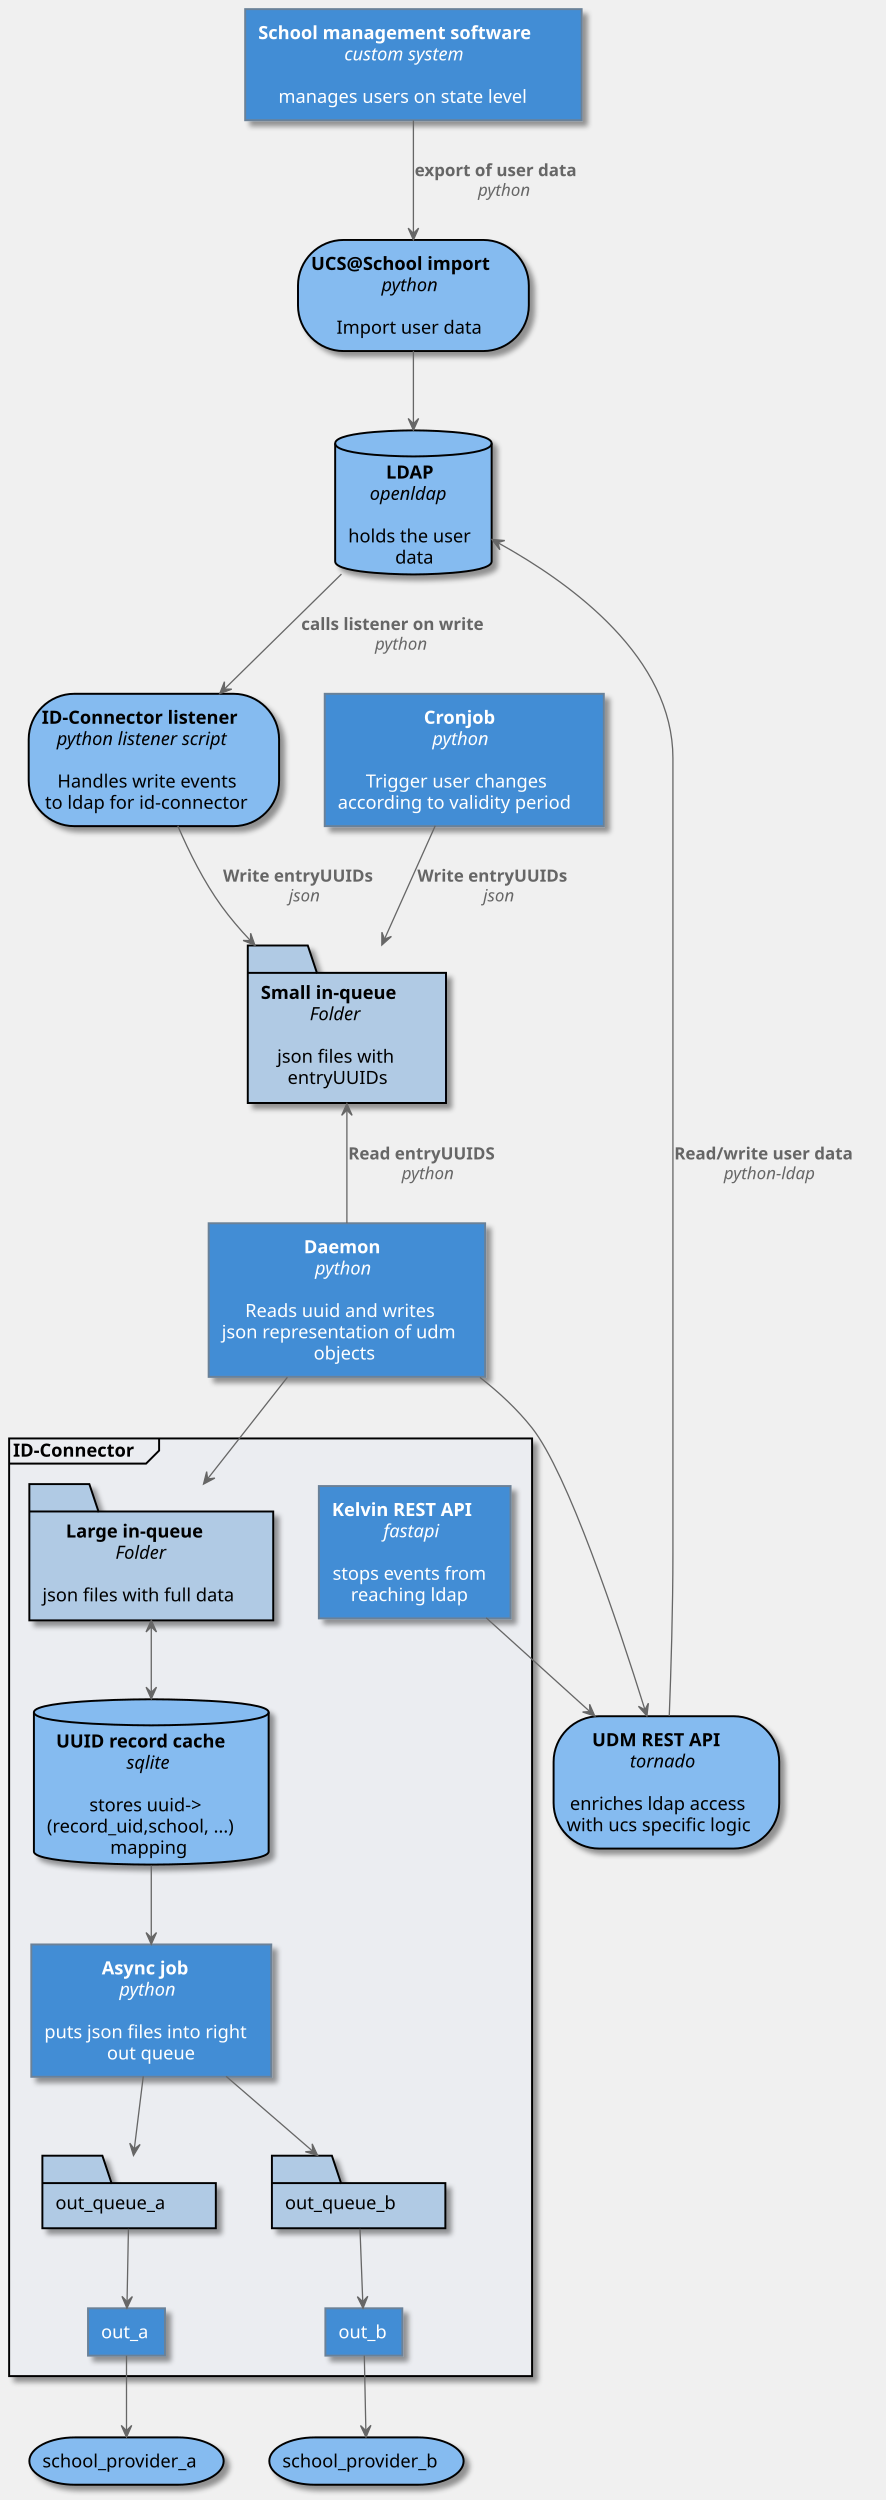
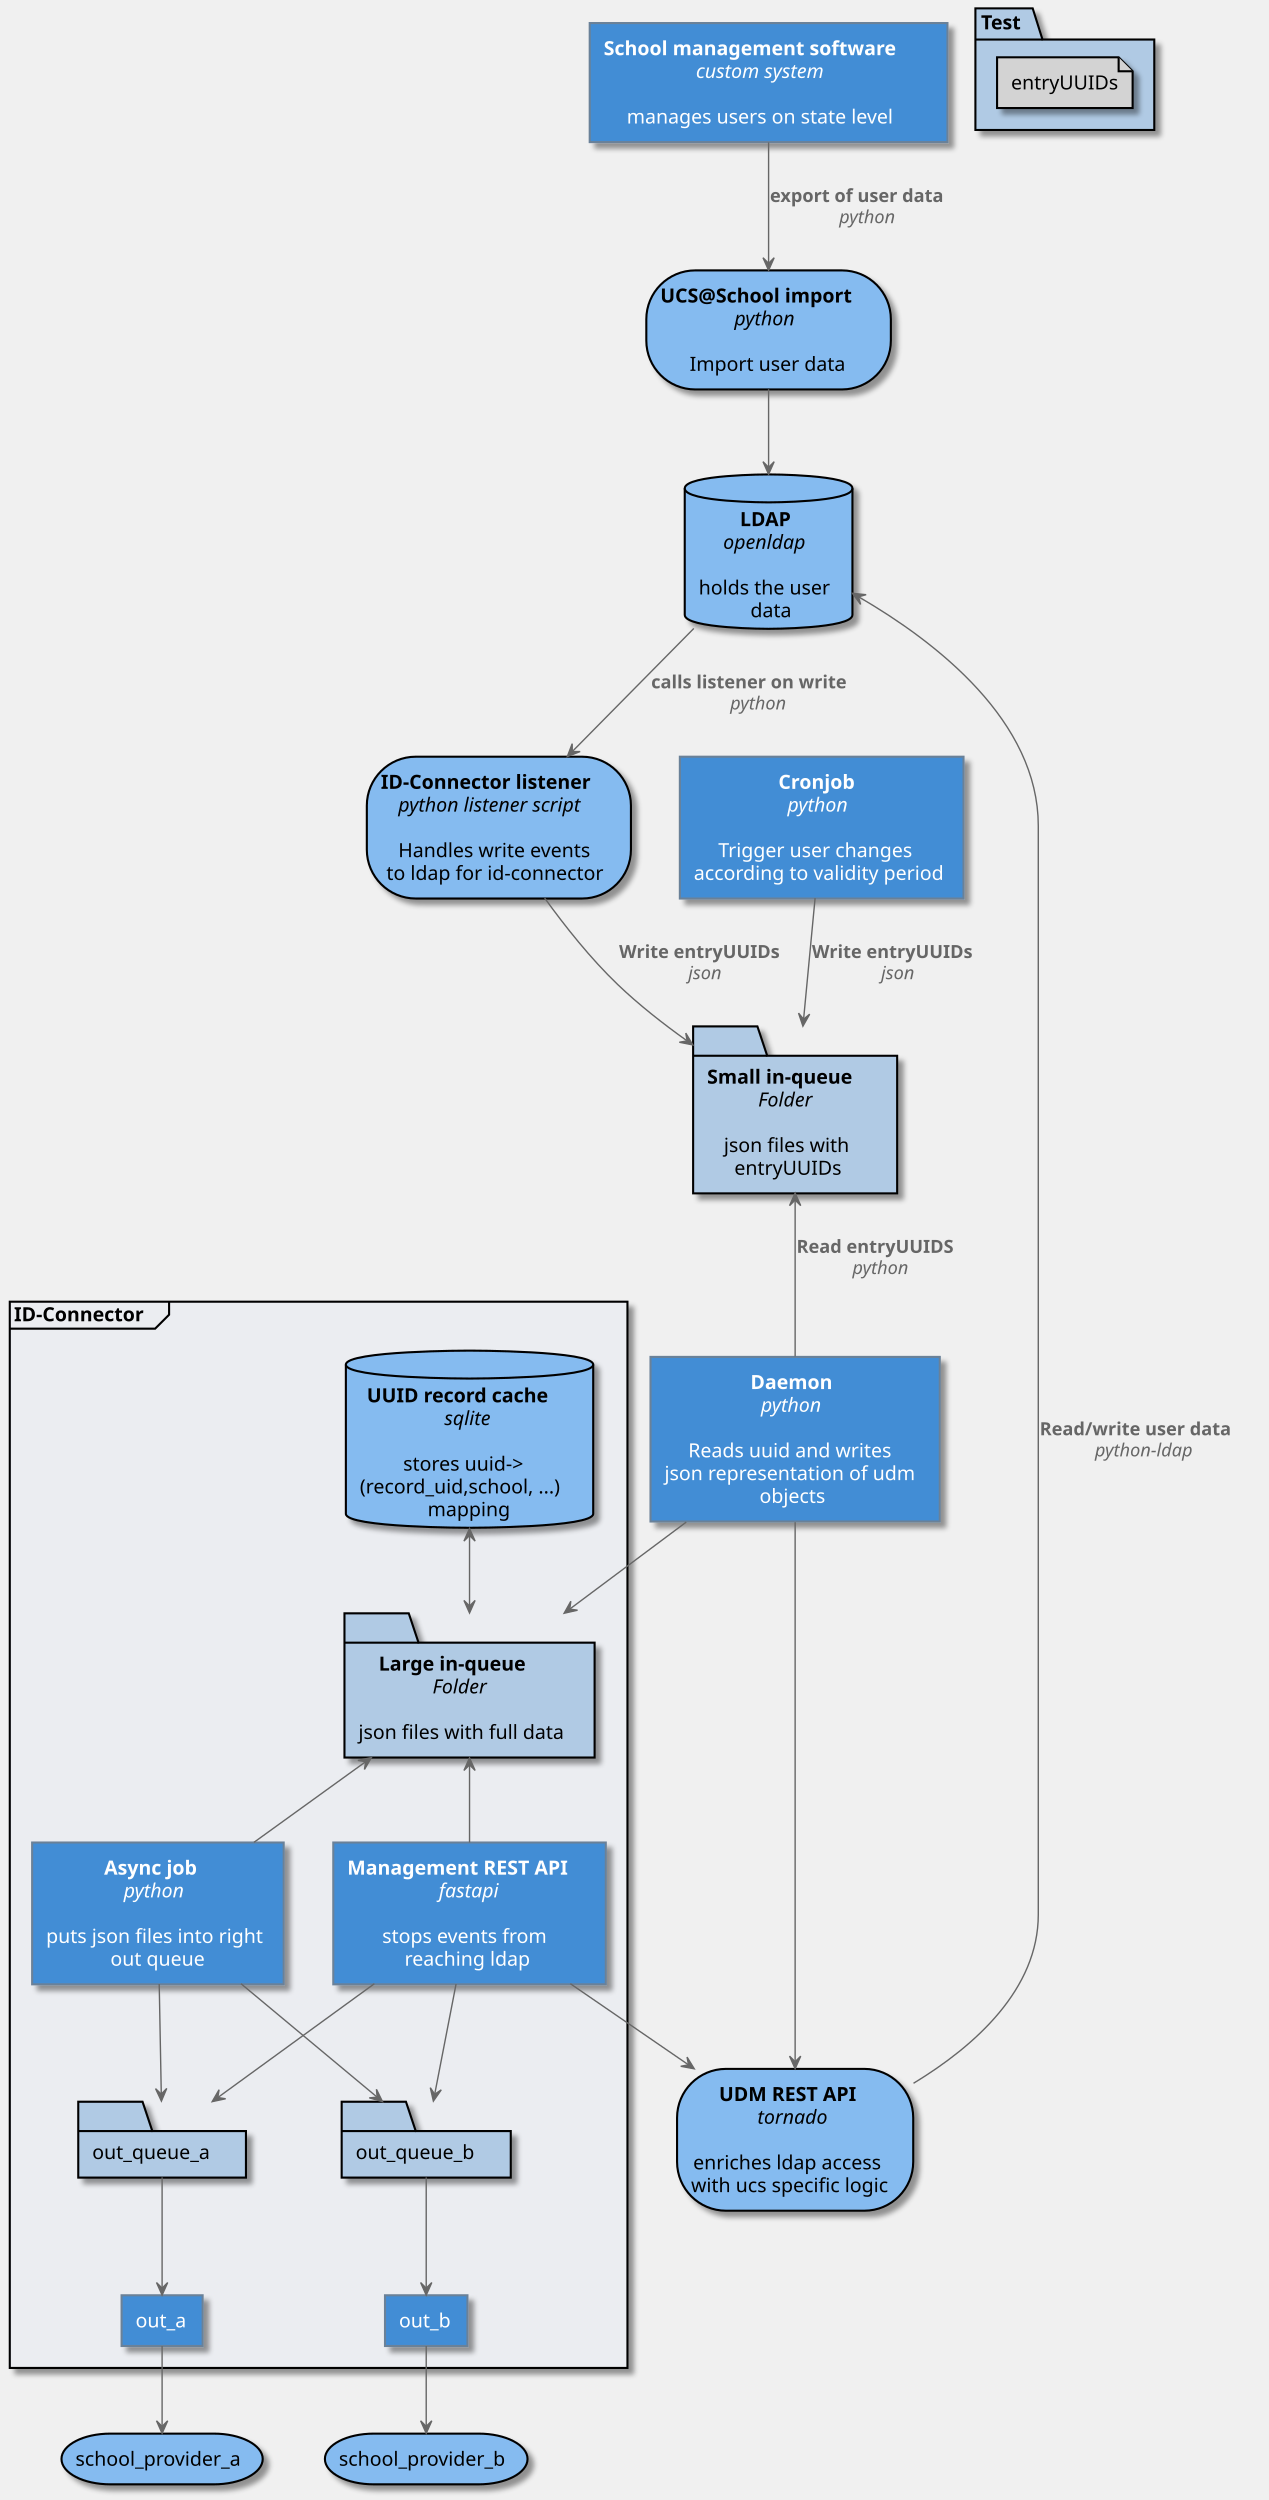
- <svg xmlns="http://www.w3.org/2000/svg" contentScriptType="application/ecmascript" contentStyleType="text/css" height="1917px" preserveAspectRatio="none" style="width:679px;height:1917px;background:#FFFFFF;" version="1.1" viewBox="0 0 679 1917" width="679px" zoomAndPan="magnify">
+ <svg xmlns="http://www.w3.org/2000/svg" contentScriptType="application/ecmascript" contentStyleType="text/css" height="1789px" preserveAspectRatio="none" style="width:908px;height:1789px;background:#FFFFFF;" version="1.1" viewBox="0 0 908 1789" width="908px" zoomAndPan="magnify">
  <defs>
-     <filter height="300%" id="fcjrs6avsglws" width="300%" x="-1" y="-1">
+     <filter height="300%" id="f1m3692ejtygng" width="300%" x="-1" y="-1">
      <feGaussianBlur result="blurOut" stdDeviation="2.0" />
      <feColorMatrix in="blurOut" result="blurOut2" type="matrix" values="0 0 0 0 0 0 0 0 0 0 0 0 0 0 0 0 0 0 .4 0" />
      <feOffset dx="4.0" dy="4.0" in="blurOut2" result="blurOut3" />
      <feBlend in="SourceGraphic" in2="blurOut3" mode="normal" />
    </filter>
  </defs>
  <g>
-     <rect fill="#EBEDF1" filter="url(#fcjrs6avsglws)" height="719" style="stroke:#000000;stroke-width:1.5;" width="401" x="7" y="1103" />
-     <path d="M122,1103 L122,1112.297 L112,1122.297 L7,1122.297 " fill="none" style="stroke:#000000;stroke-width:1.5;" />
-     <text fill="#000000" font-family="sans-serif" font-size="14" font-weight="bold" lengthAdjust="spacing" textLength="105" x="10" y="1116.995">ID-Connector</text>
-     <rect fill="#438DD5" filter="url(#fcjrs6avsglws)" height="101.484" style="stroke:#6A8198;stroke-width:1.5;" width="147" x="244.5" y="1139.5" />
-     <text fill="#FFFFFF" font-family="sans-serif" font-size="14" font-weight="bold" lengthAdjust="spacing" textLength="127" x="254.5" y="1162.495">Kelvin REST API</text>
-     <text fill="#FFFFFF" font-family="sans-serif" font-size="14" font-style="italic" lengthAdjust="spacing" textLength="48" x="294" y="1178.792">fastapi</text>
-     <text fill="#FFFFFF" font-family="sans-serif" font-size="14" lengthAdjust="spacing" textLength="0" x="320" y="1195.089" />
-     <text fill="#FFFFFF" font-family="sans-serif" font-size="14" lengthAdjust="spacing" textLength="126" x="255" y="1211.386">stops events from</text>
-     <text fill="#FFFFFF" font-family="sans-serif" font-size="14" lengthAdjust="spacing" textLength="98" x="269" y="1227.683">reaching ldap</text>
-     <polygon fill="#B0CAE4" filter="url(#fcjrs6avsglws)" points="22.5,1138,68.5,1138,75.5,1159,209.5,1159,209.5,1242.484,22.5,1242.484,22.5,1138" style="stroke:#000000;stroke-width:1.5;" />
-     <line style="stroke:#000000;stroke-width:1.5;" x1="22.5" x2="75.5" y1="1159" y2="1159" />
-     <text fill="#000000" font-family="sans-serif" font-size="14" font-weight="bold" lengthAdjust="spacing" textLength="121" x="50.5" y="1178.995">Large in-queue</text>
-     <text fill="#000000" font-family="sans-serif" font-size="14" font-style="italic" lengthAdjust="spacing" textLength="45" x="88.5" y="1195.292">Folder</text>
-     <text fill="#000000" font-family="sans-serif" font-size="14" lengthAdjust="spacing" textLength="0" x="113" y="1211.589" />
-     <text fill="#000000" font-family="sans-serif" font-size="14" lengthAdjust="spacing" textLength="157" x="32.5" y="1227.886">json files with full data</text>
-     <path d="M26,1313 C26,1303 116,1303 116,1303 C116,1303 206,1303 206,1313 L206,1419.781 C206,1429.781 116,1429.781 116,1429.781 C116,1429.781 26,1429.781 26,1419.781 L26,1313 " fill="#85BBF0" filter="url(#fcjrs6avsglws)" style="stroke:#000000;stroke-width:1.5;" />
-     <path d="M26,1313 C26,1323 116,1323 116,1323 C116,1323 206,1323 206,1313 " fill="none" style="stroke:#000000;stroke-width:1.5;" />
-     <text fill="#000000" font-family="sans-serif" font-size="14" font-weight="bold" lengthAdjust="spacing" textLength="146" x="43" y="1339.995">UUID record cache</text>
-     <text fill="#000000" font-family="sans-serif" font-size="14" font-style="italic" lengthAdjust="spacing" textLength="38" x="97" y="1356.292">sqlite</text>
-     <text fill="#000000" font-family="sans-serif" font-size="14" lengthAdjust="spacing" textLength="0" x="118" y="1372.589" />
-     <text fill="#000000" font-family="sans-serif" font-size="14" lengthAdjust="spacing" textLength="95" x="68.5" y="1388.886">stores uuid-&gt;</text>
-     <text fill="#000000" font-family="sans-serif" font-size="14" lengthAdjust="spacing" textLength="156" x="36" y="1405.183">(record_uid,school, ...)</text>
-     <text fill="#000000" font-family="sans-serif" font-size="14" lengthAdjust="spacing" textLength="63" x="84.5" y="1421.479">mapping</text>
-     <rect fill="#438DD5" filter="url(#fcjrs6avsglws)" height="101.484" style="stroke:#6A8198;stroke-width:1.5;" width="184" x="24" y="1491" />
-     <text fill="#FFFFFF" font-family="sans-serif" font-size="14" font-weight="bold" lengthAdjust="spacing" textLength="76" x="78" y="1513.995">Async job</text>
-     <text fill="#FFFFFF" font-family="sans-serif" font-size="14" font-style="italic" lengthAdjust="spacing" textLength="49" x="91.5" y="1530.292">python</text>
-     <text fill="#FFFFFF" font-family="sans-serif" font-size="14" lengthAdjust="spacing" textLength="0" x="118" y="1546.589" />
-     <text fill="#FFFFFF" font-family="sans-serif" font-size="14" lengthAdjust="spacing" textLength="164" x="34" y="1562.886">puts json files into right</text>
-     <text fill="#FFFFFF" font-family="sans-serif" font-size="14" lengthAdjust="spacing" textLength="72" x="82" y="1579.183">out queue</text>
-     <polygon fill="#B0CAE4" filter="url(#fcjrs6avsglws)" points="32.5,1653,78.5,1653,85.5,1674,165.5,1674,165.5,1708.594,32.5,1708.594,32.5,1653" style="stroke:#000000;stroke-width:1.5;" />
-     <line style="stroke:#000000;stroke-width:1.5;" x1="32.5" x2="85.5" y1="1674" y2="1674" />
-     <text fill="#000000" font-family="sans-serif" font-size="14" lengthAdjust="spacing" textLength="91" x="42.5" y="1693.995">out_queue_a</text>
-     <polygon fill="#B0CAE4" filter="url(#fcjrs6avsglws)" points="208.5,1653,254.5,1653,261.5,1674,341.5,1674,341.5,1708.594,208.5,1708.594,208.5,1653" style="stroke:#000000;stroke-width:1.5;" />
-     <line style="stroke:#000000;stroke-width:1.5;" x1="208.5" x2="261.5" y1="1674" y2="1674" />
-     <text fill="#000000" font-family="sans-serif" font-size="14" lengthAdjust="spacing" textLength="91" x="218.5" y="1693.995">out_queue_b</text>
-     <rect fill="#438DD5" filter="url(#fcjrs6avsglws)" height="36.297" style="stroke:#6A8198;stroke-width:1.5;" width="59" x="67.5" y="1770" />
-     <text fill="#FFFFFF" font-family="sans-serif" font-size="14" lengthAdjust="spacing" textLength="39" x="77.5" y="1792.995">out_a</text>
-     <rect fill="#438DD5" filter="url(#fcjrs6avsglws)" height="36.297" style="stroke:#6A8198;stroke-width:1.5;" width="59" x="249.5" y="1770" />
-     <text fill="#FFFFFF" font-family="sans-serif" font-size="14" lengthAdjust="spacing" textLength="39" x="259.5" y="1792.995">out_b</text>
-     <rect fill="#438DD5" filter="url(#fcjrs6avsglws)" height="85.188" style="stroke:#6A8198;stroke-width:1.5;" width="258" x="188" y="7" />
-     <text fill="#FFFFFF" font-family="sans-serif" font-size="14" font-weight="bold" lengthAdjust="spacing" textLength="238" x="198" y="29.995">School management software</text>
-     <text fill="#FFFFFF" font-family="sans-serif" font-size="14" font-style="italic" lengthAdjust="spacing" textLength="106" x="264" y="46.292">custom system</text>
-     <text fill="#FFFFFF" font-family="sans-serif" font-size="14" lengthAdjust="spacing" textLength="0" x="319" y="62.589" />
-     <text fill="#FFFFFF" font-family="sans-serif" font-size="14" lengthAdjust="spacing" textLength="207" x="213.5" y="78.886">manages users on state level</text>
-     <rect fill="#85BBF0" filter="url(#fcjrs6avsglws)" height="85.188" rx="35" ry="35" style="stroke:#000000;stroke-width:1.5;" width="177" x="228.5" y="184" />
-     <text fill="#000000" font-family="sans-serif" font-size="14" font-weight="bold" lengthAdjust="spacing" textLength="157" x="238.5" y="206.995">UCS@School import</text>
-     <text fill="#000000" font-family="sans-serif" font-size="14" font-style="italic" lengthAdjust="spacing" textLength="49" x="292.5" y="223.292">python</text>
-     <text fill="#000000" font-family="sans-serif" font-size="14" lengthAdjust="spacing" textLength="0" x="319" y="239.589" />
-     <text fill="#000000" font-family="sans-serif" font-size="14" lengthAdjust="spacing" textLength="118" x="258" y="255.886">Import user data</text>
-     <path d="M257,340 C257,330 317,330 317,330 C317,330 377,330 377,340 L377,430.484 C377,440.484 317,440.484 317,440.484 C317,440.484 257,440.484 257,430.484 L257,340 " fill="#85BBF0" filter="url(#fcjrs6avsglws)" style="stroke:#000000;stroke-width:1.5;" />
-     <path d="M257,340 C257,350 317,350 317,350 C317,350 377,350 377,340 " fill="none" style="stroke:#000000;stroke-width:1.5;" />
-     <text fill="#000000" font-family="sans-serif" font-size="14" font-weight="bold" lengthAdjust="spacing" textLength="42" x="296" y="366.995">LDAP</text>
-     <text fill="#000000" font-family="sans-serif" font-size="14" font-style="italic" lengthAdjust="spacing" textLength="67" x="283.5" y="383.292">openldap</text>
-     <text fill="#000000" font-family="sans-serif" font-size="14" lengthAdjust="spacing" textLength="0" x="319" y="399.589" />
-     <text fill="#000000" font-family="sans-serif" font-size="14" lengthAdjust="spacing" textLength="100" x="267" y="415.886">holds the user</text>
-     <text fill="#000000" font-family="sans-serif" font-size="14" lengthAdjust="spacing" textLength="32" x="303" y="432.183">data</text>
-     <rect fill="#85BBF0" filter="url(#fcjrs6avsglws)" height="101.484" rx="35" ry="35" style="stroke:#000000;stroke-width:1.5;" width="192" x="22" y="532" />
-     <text fill="#000000" font-family="sans-serif" font-size="14" font-weight="bold" lengthAdjust="spacing" textLength="172" x="32" y="554.995">ID-Connector listener</text>
-     <text fill="#000000" font-family="sans-serif" font-size="14" font-style="italic" lengthAdjust="spacing" textLength="149" x="43.5" y="571.292">python listener script</text>
-     <text fill="#000000" font-family="sans-serif" font-size="14" lengthAdjust="spacing" textLength="0" x="120" y="587.589" />
-     <text fill="#000000" font-family="sans-serif" font-size="14" lengthAdjust="spacing" textLength="148" x="44" y="603.886">Handles write events</text>
-     <text fill="#000000" font-family="sans-serif" font-size="14" lengthAdjust="spacing" textLength="167" x="34.5" y="620.183">to ldap for id-connector</text>
-     <rect fill="#438DD5" filter="url(#fcjrs6avsglws)" height="101.484" style="stroke:#6A8198;stroke-width:1.5;" width="214" x="249" y="532" />
-     <text fill="#FFFFFF" font-family="sans-serif" font-size="14" font-weight="bold" lengthAdjust="spacing" textLength="62" x="325" y="554.995">Cronjob</text>
-     <text fill="#FFFFFF" font-family="sans-serif" font-size="14" font-style="italic" lengthAdjust="spacing" textLength="49" x="331.5" y="571.292">python</text>
-     <text fill="#FFFFFF" font-family="sans-serif" font-size="14" lengthAdjust="spacing" textLength="0" x="358" y="587.589" />
-     <text fill="#FFFFFF" font-family="sans-serif" font-size="14" lengthAdjust="spacing" textLength="151" x="280.5" y="603.886">Trigger user changes</text>
-     <text fill="#FFFFFF" font-family="sans-serif" font-size="14" lengthAdjust="spacing" textLength="194" x="259" y="620.183">according to validity period</text>
-     <polygon fill="#B0CAE4" filter="url(#fcjrs6avsglws)" points="190,725,236,725,243,746,342,746,342,845.781,190,845.781,190,725" style="stroke:#000000;stroke-width:1.5;" />
-     <line style="stroke:#000000;stroke-width:1.5;" x1="190" x2="243" y1="746" y2="746" />
-     <text fill="#000000" font-family="sans-serif" font-size="14" font-weight="bold" lengthAdjust="spacing" textLength="120" x="200" y="765.995">Small in-queue</text>
-     <text fill="#000000" font-family="sans-serif" font-size="14" font-style="italic" lengthAdjust="spacing" textLength="45" x="237.5" y="782.292">Folder</text>
-     <text fill="#000000" font-family="sans-serif" font-size="14" lengthAdjust="spacing" textLength="0" x="262" y="798.589" />
-     <text fill="#000000" font-family="sans-serif" font-size="14" lengthAdjust="spacing" textLength="95" x="212.5" y="814.886">json files with</text>
-     <text fill="#000000" font-family="sans-serif" font-size="14" lengthAdjust="spacing" textLength="79" x="220.5" y="831.183">entryUUIDs</text>
-     <rect fill="#438DD5" filter="url(#fcjrs6avsglws)" height="117.781" style="stroke:#6A8198;stroke-width:1.5;" width="212" x="160" y="938" />
-     <text fill="#FFFFFF" font-family="sans-serif" font-size="14" font-weight="bold" lengthAdjust="spacing" textLength="66" x="233" y="960.995">Daemon</text>
-     <text fill="#FFFFFF" font-family="sans-serif" font-size="14" font-style="italic" lengthAdjust="spacing" textLength="49" x="241.5" y="977.292">python</text>
-     <text fill="#FFFFFF" font-family="sans-serif" font-size="14" lengthAdjust="spacing" textLength="0" x="268" y="993.589" />
-     <text fill="#FFFFFF" font-family="sans-serif" font-size="14" lengthAdjust="spacing" textLength="156" x="188" y="1009.886">Reads uuid and writes</text>
-     <text fill="#FFFFFF" font-family="sans-serif" font-size="14" lengthAdjust="spacing" textLength="192" x="170" y="1026.183">json representation of udm</text>
-     <text fill="#FFFFFF" font-family="sans-serif" font-size="14" lengthAdjust="spacing" textLength="51" x="240.5" y="1042.479">objects</text>
-     <rect fill="#85BBF0" filter="url(#fcjrs6avsglws)" height="101.484" rx="35" ry="35" style="stroke:#000000;stroke-width:1.5;" width="173" x="424.5" y="1316" />
-     <text fill="#000000" font-family="sans-serif" font-size="14" font-weight="bold" lengthAdjust="spacing" textLength="114" x="454" y="1338.995">UDM REST API</text>
-     <text fill="#000000" font-family="sans-serif" font-size="14" font-style="italic" lengthAdjust="spacing" textLength="56" x="483" y="1355.292">tornado</text>
-     <text fill="#000000" font-family="sans-serif" font-size="14" lengthAdjust="spacing" textLength="0" x="513" y="1371.589" />
-     <text fill="#000000" font-family="sans-serif" font-size="14" lengthAdjust="spacing" textLength="148" x="437" y="1387.886">enriches ldap access</text>
-     <text fill="#000000" font-family="sans-serif" font-size="14" lengthAdjust="spacing" textLength="153" x="434.5" y="1404.183">with ucs specific logic</text>
-     <rect fill="#85BBF0" filter="url(#fcjrs6avsglws)" height="36.297" rx="35" ry="35" style="stroke:#000000;stroke-width:1.5;" width="149" x="22.5" y="1869" />
-     <text fill="#000000" font-family="sans-serif" font-size="14" lengthAdjust="spacing" textLength="129" x="32.5" y="1891.995">school_provider_a</text>
-     <rect fill="#85BBF0" filter="url(#fcjrs6avsglws)" height="36.297" rx="35" ry="35" style="stroke:#000000;stroke-width:1.5;" width="149" x="206.5" y="1869" />
-     <text fill="#000000" font-family="sans-serif" font-size="14" lengthAdjust="spacing" textLength="129" x="216.5" y="1891.995">school_provider_b</text>
-     <path d="M317,92.42 C317,118.39 317,151.8 317,178.65 " fill="none" id="sms-to-import" style="stroke:#666666;stroke-width:1.0;" />
-     <polygon fill="#666666" points="317,183.93,321,174.93,317,178.93,313,174.93,317,183.93" style="stroke:#666666;stroke-width:1.0;" />
-     <text fill="#666666" font-family="sans-serif" font-size="13" font-weight="bold" lengthAdjust="spacing" textLength="142" x="318" y="135.067">export of user data</text>
-     <text fill="#666666" font-family="sans-serif" font-size="13" font-style="italic" lengthAdjust="spacing" textLength="45" x="366.5" y="150.2">python</text>
-     <path d="M317,269.03 C317,286.08 317,306.14 317,324.69 " fill="none" id="import-to-ldap" style="stroke:#666666;stroke-width:1.0;" />
-     <polygon fill="#666666" points="317,329.88,321,320.88,317,324.88,313,320.88,317,329.88" style="stroke:#666666;stroke-width:1.0;" />
-     <path d="M261.83,440.2 C233.87,467.67 200.04,500.9 172.21,528.24 " fill="none" id="ldap-to-id_connector_listener" style="stroke:#666666;stroke-width:1.0;" />
-     <polygon fill="#666666" points="168.5,531.89,177.721,528.429,172.064,528.383,172.109,522.726,168.5,531.89" style="stroke:#666666;stroke-width:1.0;" />
-     <text fill="#666666" font-family="sans-serif" font-size="13" font-weight="bold" lengthAdjust="spacing" textLength="158" x="231" y="483.067">calls listener on write</text>
-     <text fill="#666666" font-family="sans-serif" font-size="13" font-style="italic" lengthAdjust="spacing" textLength="45" x="287.5" y="498.2">python</text>
-     <path d="M136.33,633.22 C144.96,653.37 156.38,676.25 170,695 C176.45,703.87 183.86,712.57 191.65,720.85 " fill="none" id="id_connector_listener-to-small_in_queue" style="stroke:#666666;stroke-width:1.0;" />
-     <polygon fill="#666666" points="195.51,724.88,192.18,715.611,192.054,721.267,186.398,721.141,195.51,724.88" style="stroke:#666666;stroke-width:1.0;" />
-     <text fill="#666666" font-family="sans-serif" font-size="13" font-weight="bold" lengthAdjust="spacing" textLength="128" x="171" y="676.067">Write entryUUIDs</text>
-     <text fill="#666666" font-family="sans-serif" font-size="13" font-style="italic" lengthAdjust="spacing" textLength="27" x="221.5" y="691.2">json</text>
-     <path d="M333.75,633.19 C322.04,659.34 307.54,691.73 294.96,719.82 " fill="none" id="cronjob-to-small_in_queue" style="stroke:#666666;stroke-width:1.0;" />
-     <polygon fill="#666666" points="292.8,724.65,300.132,718.074,294.845,720.087,292.832,714.801,292.8,724.65" style="stroke:#666666;stroke-width:1.0;" />
-     <text fill="#666666" font-family="sans-serif" font-size="13" font-weight="bold" lengthAdjust="spacing" textLength="128" x="320" y="676.067">Write entryUUIDs</text>
-     <text fill="#666666" font-family="sans-serif" font-size="13" font-style="italic" lengthAdjust="spacing" textLength="27" x="370.5" y="691.2">json</text>
-     <path d="M266,851.37 C266,879.05 266,911.09 266,937.97 " fill="none" id="small_in_queue-backto-daemon" style="stroke:#666666;stroke-width:1.0;" />
-     <polygon fill="#666666" points="266,846.25,262,855.25,266,851.25,270,855.25,266,846.25" style="stroke:#666666;stroke-width:1.0;" />
-     <text fill="#666666" font-family="sans-serif" font-size="13" font-weight="bold" lengthAdjust="spacing" textLength="127" x="267" y="889.067">Read entryUUIDS</text>
-     <text fill="#666666" font-family="sans-serif" font-size="13" font-style="italic" lengthAdjust="spacing" textLength="45" x="308" y="904.2">python</text>
-     <path d="M220.38,1056.08 C200.99,1080.78 178.49,1109.43 159.35,1133.8 " fill="none" id="daemon-to-large_in_queue" style="stroke:#666666;stroke-width:1.0;" />
-     <polygon fill="#666666" points="156.06,1137.99,164.767,1133.387,159.15,1134.059,158.478,1128.443,156.06,1137.99" style="stroke:#666666;stroke-width:1.0;" />
-     <path d="M116,1247.8 C116,1263.7 116,1281.16 116,1297.64 " fill="none" id="large_in_queue-uuid_record_cache" style="stroke:#666666;stroke-width:1.0;" />
-     <polygon fill="#666666" points="116,1302.72,120,1293.72,116,1297.72,112,1293.72,116,1302.72" style="stroke:#666666;stroke-width:1.0;" />
-     <polygon fill="#666666" points="116,1242.41,112,1251.41,116,1247.41,120,1251.41,116,1242.41" style="stroke:#666666;stroke-width:1.0;" />
-     <path d="M116,1430.45 C116,1448.48 116,1468 116,1485.52 " fill="none" id="uuid_record_cache-to-async_job" style="stroke:#666666;stroke-width:1.0;" />
-     <polygon fill="#666666" points="116,1490.88,120,1481.88,116,1485.88,112,1481.88,116,1490.88" style="stroke:#666666;stroke-width:1.0;" />
-     <path d="M109.86,1592.14 C107.57,1610.68 105.03,1631.24 102.98,1647.81 " fill="none" id="async_job-to-out_queue_a" style="stroke:#666666;stroke-width:1.0;" />
-     <polygon fill="#666666" points="102.36,1652.81,107.436,1644.37,102.975,1647.848,99.497,1643.386,102.36,1652.81" style="stroke:#666666;stroke-width:1.0;" />
-     <path d="M98.48,1709.04 C98.16,1726.29 97.74,1748.38 97.43,1764.64 " fill="none" id="out_queue_a-to-out_a" style="stroke:#666666;stroke-width:1.0;" />
-     <polygon fill="#666666" points="97.33,1769.91,101.509,1760.992,97.43,1764.911,93.511,1760.832,97.33,1769.91" style="stroke:#666666;stroke-width:1.0;" />
-     <path d="M97,1806.34 C97,1822.34 97,1846.19 97,1863.62 " fill="none" id="out_a-to-school_provider_a" style="stroke:#666666;stroke-width:1.0;" />
-     <polygon fill="#666666" points="97,1868.81,101,1859.81,97,1863.81,93,1859.81,97,1868.81" style="stroke:#666666;stroke-width:1.0;" />
-     <path d="M173.4,1592.14 C195.59,1611.32 220.26,1632.66 239.74,1649.51 " fill="none" id="async_job-to-out_queue_b" style="stroke:#666666;stroke-width:1.0;" />
-     <polygon fill="#666666" points="243.56,1652.81,239.366,1643.899,239.777,1649.541,234.135,1649.952,243.56,1652.81" style="stroke:#666666;stroke-width:1.0;" />
-     <path d="M276.03,1709.04 C276.69,1726.29 277.53,1748.38 278.15,1764.64 " fill="none" id="out_queue_b-to-out_b" style="stroke:#666666;stroke-width:1.0;" />
-     <polygon fill="#666666" points="278.35,1769.91,282.013,1760.768,278.164,1764.913,274.019,1761.065,278.35,1769.91" style="stroke:#666666;stroke-width:1.0;" />
-     <path d="M279.36,1806.34 C279.69,1822.34 280.18,1846.19 280.54,1863.62 " fill="none" id="out_b-to-school_provider_b" style="stroke:#666666;stroke-width:1.0;" />
-     <polygon fill="#666666" points="280.65,1868.81,284.443,1859.721,280.536,1863.811,276.445,1859.904,280.65,1868.81" style="stroke:#666666;stroke-width:1.0;" />
-     <path d="M368.03,1056.21 C382.76,1067.71 396.72,1080.7 408,1095 C435.12,1129.39 473.06,1242.37 494.52,1310.96 " fill="none" id="daemon-to-udm_rest_api" style="stroke:#666666;stroke-width:1.0;" />
-     <polygon fill="#666666" points="496.03,1315.82,497.173,1306.038,494.543,1311.046,489.535,1308.416,496.03,1315.82" style="stroke:#666666;stroke-width:1.0;" />
-     <path d="M513.18,1315.87 C514.53,1280.95 516,1233.13 516,1191 C516,581.5 516,581.5 516,581.5 C516,504.8 439.84,448.18 381.75,416.15 " fill="none" id="udm_rest_api-to-ldap" style="stroke:#666666;stroke-width:1.0;" />
-     <polygon fill="#666666" points="377.25,413.69,383.245,421.504,381.642,416.079,387.067,414.477,377.25,413.69" style="stroke:#666666;stroke-width:1.0;" />
-     <text fill="#666666" font-family="sans-serif" font-size="13" font-weight="bold" lengthAdjust="spacing" textLength="154" x="517" y="889.067">Read/write user data</text>
-     <text fill="#666666" font-family="sans-serif" font-size="13" font-style="italic" lengthAdjust="spacing" textLength="78" x="555" y="904.2">python-ldap</text>
-     <path d="M372.79,1240.54 C397.54,1262.92 426.83,1289.4 452.06,1312.21 " fill="none" id="kelvin_rest_api-to-udm_rest_api" style="stroke:#666666;stroke-width:1.0;" />
-     <polygon fill="#666666" points="456.07,1315.84,452.093,1306.83,452.367,1312.48,446.717,1312.755,456.07,1315.84" style="stroke:#666666;stroke-width:1.0;" />
+     <rect fill="#EBEDF1" filter="url(#f1m3692ejtygng)" height="763" style="stroke:#000000;stroke-width:1.5;" width="442" x="7" y="931.5" />
+     <path d="M121,931.5 L121,940.797 L111,950.797 L7,950.797 " fill="none" style="stroke:#000000;stroke-width:1.5;" />
+     <text fill="#000000" font-family="sans-serif" font-size="14" font-weight="bold" lengthAdjust="spacing" textLength="104" x="10" y="945.495">ID-Connector</text>
+     <polygon fill="#B0CAE4" filter="url(#f1m3692ejtygng)" points="698,6,739,6,746,28.297,826,28.297,826,93,698,93,698,6" style="stroke:#000000;stroke-width:1.5;" />
+     <line style="stroke:#000000;stroke-width:1.5;" x1="698" x2="746" y1="28.297" y2="28.297" />
+     <text fill="#000000" font-family="sans-serif" font-size="14" font-weight="bold" lengthAdjust="spacing" textLength="35" x="702" y="20.995">Test</text>
+     <rect fill="#438DD5" filter="url(#f1m3692ejtygng)" height="101.484" style="stroke:#6A8198;stroke-width:1.5;" width="195" x="238.5" y="1318.5" />
+     <text fill="#FFFFFF" font-family="sans-serif" font-size="14" font-weight="bold" lengthAdjust="spacing" textLength="175" x="248.5" y="1341.495">Management REST API</text>
+     <text fill="#FFFFFF" font-family="sans-serif" font-size="14" font-style="italic" lengthAdjust="spacing" textLength="44" x="314" y="1357.792">fastapi</text>
+     <text fill="#FFFFFF" font-family="sans-serif" font-size="14" lengthAdjust="spacing" textLength="0" x="338" y="1374.089" />
+     <text fill="#FFFFFF" font-family="sans-serif" font-size="14" lengthAdjust="spacing" textLength="125" x="273.5" y="1390.386">stops events from</text>
+     <text fill="#FFFFFF" font-family="sans-serif" font-size="14" lengthAdjust="spacing" textLength="93" x="289.5" y="1406.683">reaching ldap</text>
+     <polygon fill="#B0CAE4" filter="url(#f1m3692ejtygng)" points="246.5,1154.5,292.5,1154.5,299.5,1175.5,425.5,1175.5,425.5,1257.688,246.5,1257.688,246.5,1154.5" style="stroke:#000000;stroke-width:1.5;" />
+     <line style="stroke:#000000;stroke-width:1.5;" x1="246.5" x2="299.5" y1="1175.5" y2="1175.5" />
+     <text fill="#000000" font-family="sans-serif" font-size="14" font-weight="bold" lengthAdjust="spacing" textLength="120" x="271" y="1195.495">Large in-queue</text>
+     <text fill="#000000" font-family="sans-serif" font-size="14" font-style="italic" lengthAdjust="spacing" textLength="43" x="309.5" y="1211.792">Folder</text>
+     <text fill="#000000" font-family="sans-serif" font-size="14" lengthAdjust="spacing" textLength="0" x="333" y="1228.089" />
+     <text fill="#000000" font-family="sans-serif" font-size="14" lengthAdjust="spacing" textLength="149" x="256.5" y="1244.386">json files with full data</text>
+     <path d="M247.5,976.5 C247.5,966.5 336,966.5 336,966.5 C336,966.5 424.5,966.5 424.5,976.5 L424.5,1083.281 C424.5,1093.281 336,1093.281 336,1093.281 C336,1093.281 247.5,1093.281 247.5,1083.281 L247.5,976.5 " fill="#85BBF0" filter="url(#f1m3692ejtygng)" style="stroke:#000000;stroke-width:1.5;" />
+     <path d="M247.5,976.5 C247.5,986.5 336,986.5 336,986.5 C336,986.5 424.5,986.5 424.5,976.5 " fill="none" style="stroke:#000000;stroke-width:1.5;" />
+     <text fill="#000000" font-family="sans-serif" font-size="14" font-weight="bold" lengthAdjust="spacing" textLength="147" x="262.5" y="1003.495">UUID record cache</text>
+     <text fill="#000000" font-family="sans-serif" font-size="14" font-style="italic" lengthAdjust="spacing" textLength="36" x="318" y="1019.792">sqlite</text>
+     <text fill="#000000" font-family="sans-serif" font-size="14" lengthAdjust="spacing" textLength="0" x="338" y="1036.089" />
+     <text fill="#000000" font-family="sans-serif" font-size="14" lengthAdjust="spacing" textLength="95" x="288.5" y="1052.386">stores uuid-&gt;</text>
+     <text fill="#000000" font-family="sans-serif" font-size="14" lengthAdjust="spacing" textLength="153" x="257.5" y="1068.683">(record_uid,school, ...)</text>
+     <text fill="#000000" font-family="sans-serif" font-size="14" lengthAdjust="spacing" textLength="60" x="306" y="1084.979">mapping</text>
+     <rect fill="#438DD5" filter="url(#f1m3692ejtygng)" height="101.484" style="stroke:#6A8198;stroke-width:1.5;" width="180" x="23" y="1318.5" />
+     <text fill="#FFFFFF" font-family="sans-serif" font-size="14" font-weight="bold" lengthAdjust="spacing" textLength="77" x="74.5" y="1341.495">Async job</text>
+     <text fill="#FFFFFF" font-family="sans-serif" font-size="14" font-style="italic" lengthAdjust="spacing" textLength="49" x="88.5" y="1357.792">python</text>
+     <text fill="#FFFFFF" font-family="sans-serif" font-size="14" lengthAdjust="spacing" textLength="0" x="115" y="1374.089" />
+     <text fill="#FFFFFF" font-family="sans-serif" font-size="14" lengthAdjust="spacing" textLength="160" x="33" y="1390.386">puts json files into right</text>
+     <text fill="#FFFFFF" font-family="sans-serif" font-size="14" lengthAdjust="spacing" textLength="72" x="79" y="1406.683">out queue</text>
+     <polygon fill="#B0CAE4" filter="url(#f1m3692ejtygng)" points="56,1504,102,1504,109,1525,176,1525,176,1558.297,56,1558.297,56,1504" style="stroke:#000000;stroke-width:1.5;" />
+     <line style="stroke:#000000;stroke-width:1.5;" x1="56" x2="109" y1="1525" y2="1525" />
+     <text fill="#000000" font-family="sans-serif" font-size="14" lengthAdjust="spacing" textLength="90" x="66" y="1544.995">out_queue_a</text>
+     <polygon fill="#B0CAE4" filter="url(#f1m3692ejtygng)" points="244.5,1504,290.5,1504,297.5,1525,365.5,1525,365.5,1558.297,244.5,1558.297,244.5,1504" style="stroke:#000000;stroke-width:1.5;" />
+     <line style="stroke:#000000;stroke-width:1.5;" x1="244.5" x2="297.5" y1="1525" y2="1525" />
+     <text fill="#000000" font-family="sans-serif" font-size="14" lengthAdjust="spacing" textLength="91" x="254.5" y="1544.995">out_queue_b</text>
+     <rect fill="#438DD5" filter="url(#f1m3692ejtygng)" height="36.297" style="stroke:#6A8198;stroke-width:1.5;" width="58" x="87" y="1642.5" />
+     <text fill="#FFFFFF" font-family="sans-serif" font-size="14" lengthAdjust="spacing" textLength="38" x="97" y="1665.495">out_a</text>
+     <rect fill="#438DD5" filter="url(#f1m3692ejtygng)" height="36.297" style="stroke:#6A8198;stroke-width:1.5;" width="59" x="275.5" y="1642.5" />
+     <text fill="#FFFFFF" font-family="sans-serif" font-size="14" lengthAdjust="spacing" textLength="39" x="285.5" y="1665.495">out_b</text>
+     <polygon fill="#D3D3D3" filter="url(#f1m3692ejtygng)" points="713.5,41,713.5,77.297,810.5,77.297,810.5,51,800.5,41,713.5,41" style="stroke:#000000;stroke-width:1.5;" />
+     <path d="M800.5,41 L800.5,51 L810.5,51 " fill="#D3D3D3" style="stroke:#000000;stroke-width:1.5;" />
+     <text fill="#000000" font-family="sans-serif" font-size="14" lengthAdjust="spacing" textLength="77" x="723.5" y="63.995">entryUUIDs</text>
+     <rect fill="#438DD5" filter="url(#f1m3692ejtygng)" height="85.188" style="stroke:#6A8198;stroke-width:1.5;" width="256" x="422" y="16.5" />
+     <text fill="#FFFFFF" font-family="sans-serif" font-size="14" font-weight="bold" lengthAdjust="spacing" textLength="236" x="432" y="39.495">School management software</text>
+     <text fill="#FFFFFF" font-family="sans-serif" font-size="14" font-style="italic" lengthAdjust="spacing" textLength="104" x="498" y="55.792">custom system</text>
+     <text fill="#FFFFFF" font-family="sans-serif" font-size="14" lengthAdjust="spacing" textLength="0" x="552" y="72.089" />
+     <text fill="#FFFFFF" font-family="sans-serif" font-size="14" lengthAdjust="spacing" textLength="203" x="448.5" y="88.386">manages users on state level</text>
+     <rect fill="#85BBF0" filter="url(#f1m3692ejtygng)" height="85.188" rx="35" ry="35" style="stroke:#000000;stroke-width:1.5;" width="175" x="462.5" y="193.5" />
+     <text fill="#000000" font-family="sans-serif" font-size="14" font-weight="bold" lengthAdjust="spacing" textLength="155" x="472.5" y="216.495">UCS@School import</text>
+     <text fill="#000000" font-family="sans-serif" font-size="14" font-style="italic" lengthAdjust="spacing" textLength="49" x="525.5" y="232.792">python</text>
+     <text fill="#000000" font-family="sans-serif" font-size="14" lengthAdjust="spacing" textLength="0" x="552" y="249.089" />
+     <text fill="#000000" font-family="sans-serif" font-size="14" lengthAdjust="spacing" textLength="113" x="493.5" y="265.386">Import user data</text>
+     <path d="M490,349.5 C490,339.5 550,339.5 550,339.5 C550,339.5 610,339.5 610,349.5 L610,439.984 C610,449.984 550,449.984 550,449.984 C550,449.984 490,449.984 490,439.984 L490,349.5 " fill="#85BBF0" filter="url(#f1m3692ejtygng)" style="stroke:#000000;stroke-width:1.5;" />
+     <path d="M490,349.5 C490,359.5 550,359.5 550,359.5 C550,359.5 610,359.5 610,349.5 " fill="none" style="stroke:#000000;stroke-width:1.5;" />
+     <text fill="#000000" font-family="sans-serif" font-size="14" font-weight="bold" lengthAdjust="spacing" textLength="41" x="529.5" y="376.495">LDAP</text>
+     <text fill="#000000" font-family="sans-serif" font-size="14" font-style="italic" lengthAdjust="spacing" textLength="65" x="517.5" y="392.792">openldap</text>
+     <text fill="#000000" font-family="sans-serif" font-size="14" lengthAdjust="spacing" textLength="0" x="552" y="409.089" />
+     <text fill="#000000" font-family="sans-serif" font-size="14" lengthAdjust="spacing" textLength="100" x="500" y="425.386">holds the user</text>
+     <text fill="#000000" font-family="sans-serif" font-size="14" lengthAdjust="spacing" textLength="30" x="537" y="441.683">data</text>
+     <rect fill="#85BBF0" filter="url(#f1m3692ejtygng)" height="101.484" rx="35" ry="35" style="stroke:#000000;stroke-width:1.5;" width="189" x="262.5" y="541.5" />
+     <text fill="#000000" font-family="sans-serif" font-size="14" font-weight="bold" lengthAdjust="spacing" textLength="169" x="272.5" y="564.495">ID-Connector listener</text>
+     <text fill="#000000" font-family="sans-serif" font-size="14" font-style="italic" lengthAdjust="spacing" textLength="144" x="285" y="580.792">python listener script</text>
+     <text fill="#000000" font-family="sans-serif" font-size="14" lengthAdjust="spacing" textLength="0" x="359" y="597.089" />
+     <text fill="#000000" font-family="sans-serif" font-size="14" lengthAdjust="spacing" textLength="144" x="285" y="613.386">Handles write events</text>
+     <text fill="#000000" font-family="sans-serif" font-size="14" lengthAdjust="spacing" textLength="161" x="276.5" y="629.683">to ldap for id-connector</text>
+     <rect fill="#438DD5" filter="url(#f1m3692ejtygng)" height="101.484" style="stroke:#6A8198;stroke-width:1.5;" width="203" x="486.5" y="541.5" />
+     <text fill="#FFFFFF" font-family="sans-serif" font-size="14" font-weight="bold" lengthAdjust="spacing" textLength="62" x="557" y="564.495">Cronjob</text>
+     <text fill="#FFFFFF" font-family="sans-serif" font-size="14" font-style="italic" lengthAdjust="spacing" textLength="49" x="563.5" y="580.792">python</text>
+     <text fill="#FFFFFF" font-family="sans-serif" font-size="14" lengthAdjust="spacing" textLength="0" x="590" y="597.089" />
+     <text fill="#FFFFFF" font-family="sans-serif" font-size="14" lengthAdjust="spacing" textLength="148" x="514" y="613.386">Trigger user changes</text>
+     <text fill="#FFFFFF" font-family="sans-serif" font-size="14" lengthAdjust="spacing" textLength="183" x="496.5" y="629.683">according to validity period</text>
+     <polygon fill="#B0CAE4" filter="url(#f1m3692ejtygng)" points="496,734.5,542,734.5,549,755.5,642,755.5,642,853.984,496,853.984,496,734.5" style="stroke:#000000;stroke-width:1.5;" />
+     <line style="stroke:#000000;stroke-width:1.5;" x1="496" x2="549" y1="755.5" y2="755.5" />
+     <text fill="#000000" font-family="sans-serif" font-size="14" font-weight="bold" lengthAdjust="spacing" textLength="116" x="506" y="775.495">Small in-queue</text>
+     <text fill="#000000" font-family="sans-serif" font-size="14" font-style="italic" lengthAdjust="spacing" textLength="43" x="542.5" y="791.792">Folder</text>
+     <text fill="#000000" font-family="sans-serif" font-size="14" lengthAdjust="spacing" textLength="0" x="566" y="808.089" />
+     <text fill="#000000" font-family="sans-serif" font-size="14" lengthAdjust="spacing" textLength="92" x="518" y="824.386">json files with</text>
+     <text fill="#000000" font-family="sans-serif" font-size="14" lengthAdjust="spacing" textLength="77" x="525.5" y="840.683">entryUUIDs</text>
+     <rect fill="#85BBF0" filter="url(#f1m3692ejtygng)" height="101.484" rx="35" ry="35" style="stroke:#000000;stroke-width:1.5;" width="169" x="484.5" y="1480.5" />
+     <text fill="#000000" font-family="sans-serif" font-size="14" font-weight="bold" lengthAdjust="spacing" textLength="109" x="514.5" y="1503.495">UDM REST API</text>
+     <text fill="#000000" font-family="sans-serif" font-size="14" font-style="italic" lengthAdjust="spacing" textLength="54" x="542" y="1519.792">tornado</text>
+     <text fill="#000000" font-family="sans-serif" font-size="14" lengthAdjust="spacing" textLength="0" x="571" y="1536.089" />
+     <text fill="#000000" font-family="sans-serif" font-size="14" lengthAdjust="spacing" textLength="146" x="496" y="1552.386">enriches ldap access</text>
+     <text fill="#000000" font-family="sans-serif" font-size="14" lengthAdjust="spacing" textLength="149" x="494.5" y="1568.683">with ucs specific logic</text>
+     <rect fill="#438DD5" filter="url(#f1m3692ejtygng)" height="117.781" style="stroke:#6A8198;stroke-width:1.5;" width="207" x="465.5" y="971" />
+     <text fill="#FFFFFF" font-family="sans-serif" font-size="14" font-weight="bold" lengthAdjust="spacing" textLength="64" x="537" y="993.995">Daemon</text>
+     <text fill="#FFFFFF" font-family="sans-serif" font-size="14" font-style="italic" lengthAdjust="spacing" textLength="49" x="544.5" y="1010.292">python</text>
+     <text fill="#FFFFFF" font-family="sans-serif" font-size="14" lengthAdjust="spacing" textLength="0" x="571" y="1026.589" />
+     <text fill="#FFFFFF" font-family="sans-serif" font-size="14" lengthAdjust="spacing" textLength="153" x="492.5" y="1042.886">Reads uuid and writes</text>
+     <text fill="#FFFFFF" font-family="sans-serif" font-size="14" lengthAdjust="spacing" textLength="187" x="475.5" y="1059.183">json representation of udm</text>
+     <text fill="#FFFFFF" font-family="sans-serif" font-size="14" lengthAdjust="spacing" textLength="51" x="543.5" y="1075.479">objects</text>
+     <rect fill="#85BBF0" filter="url(#f1m3692ejtygng)" height="36.297" rx="35" ry="35" style="stroke:#000000;stroke-width:1.5;" width="144" x="44" y="1741.5" />
+     <text fill="#000000" font-family="sans-serif" font-size="14" lengthAdjust="spacing" textLength="124" x="54" y="1764.495">school_provider_a</text>
+     <rect fill="#85BBF0" filter="url(#f1m3692ejtygng)" height="36.297" rx="35" ry="35" style="stroke:#000000;stroke-width:1.5;" width="145" x="232.5" y="1741.5" />
+     <text fill="#000000" font-family="sans-serif" font-size="14" lengthAdjust="spacing" textLength="125" x="242.5" y="1764.495">school_provider_b</text>
+     <path d="M550,101.92 C550,127.89 550,161.3 550,188.15 " fill="none" id="sms-to-import" style="stroke:#666666;stroke-width:1.0;" />
+     <polygon fill="#666666" points="550,193.43,554,184.43,550,188.43,546,184.43,550,193.43" style="stroke:#666666;stroke-width:1.0;" />
+     <text fill="#666666" font-family="sans-serif" font-size="13" font-weight="bold" lengthAdjust="spacing" textLength="144" x="551" y="144.567">export of user data</text>
+     <text fill="#666666" font-family="sans-serif" font-size="13" font-style="italic" lengthAdjust="spacing" textLength="45" x="600.5" y="159.7">python</text>
+     <path d="M550,278.53 C550,295.58 550,315.64 550,334.19 " fill="none" id="import-to-ldap" style="stroke:#666666;stroke-width:1.0;" />
+     <polygon fill="#666666" points="550,339.38,554,330.38,550,334.38,546,330.38,550,339.38" style="stroke:#666666;stroke-width:1.0;" />
+     <path d="M496.5,449.7 C469.38,477.17 436.56,510.4 409.58,537.74 " fill="none" id="ldap-to-id_connector_listener" style="stroke:#666666;stroke-width:1.0;" />
+     <polygon fill="#666666" points="405.98,541.39,415.151,537.799,409.494,537.833,409.46,532.176,405.98,541.39" style="stroke:#666666;stroke-width:1.0;" />
+     <text fill="#666666" font-family="sans-serif" font-size="13" font-weight="bold" lengthAdjust="spacing" textLength="158" x="466" y="492.567">calls listener on write</text>
+     <text fill="#666666" font-family="sans-serif" font-size="13" font-style="italic" lengthAdjust="spacing" textLength="45" x="522.5" y="507.7">python</text>
+     <path d="M389.74,642.64 C404.42,663 422.75,686.06 442,704.5 C456.94,718.81 474.37,732.52 491.46,744.69 " fill="none" id="id_connector_listener-to-small_in_queue" style="stroke:#666666;stroke-width:1.0;" />
+     <polygon fill="#666666" points="495.79,747.75,490.746,739.291,491.706,744.865,486.131,745.825,495.79,747.75" style="stroke:#666666;stroke-width:1.0;" />
+     <text fill="#666666" font-family="sans-serif" font-size="13" font-weight="bold" lengthAdjust="spacing" textLength="125" x="443" y="685.567">Write entryUUIDs</text>
+     <text fill="#666666" font-family="sans-serif" font-size="13" font-style="italic" lengthAdjust="spacing" textLength="26" x="492.5" y="700.7">json</text>
+     <path d="M583.28,642.7 C580.8,668.83 577.72,701.17 575.07,729.15 " fill="none" id="cronjob-to-small_in_queue" style="stroke:#666666;stroke-width:1.0;" />
+     <polygon fill="#666666" points="574.57,734.32,579.402,725.738,575.042,729.342,571.438,724.983,574.57,734.32" style="stroke:#666666;stroke-width:1.0;" />
+     <text fill="#666666" font-family="sans-serif" font-size="13" font-weight="bold" lengthAdjust="spacing" textLength="125" x="581" y="685.567">Write entryUUIDs</text>
+     <text fill="#666666" font-family="sans-serif" font-size="13" font-style="italic" lengthAdjust="spacing" textLength="26" x="630.5" y="700.7">json</text>
+     <path d="M569,858.83 C569,893.73 569,936.64 569,970.64 " fill="none" id="small_in_queue-backto-daemon" style="stroke:#666666;stroke-width:1.0;" />
+     <polygon fill="#666666" points="569,853.75,565,862.75,569,858.75,573,862.75,569,853.75" style="stroke:#666666;stroke-width:1.0;" />
+     <text fill="#666666" font-family="sans-serif" font-size="13" font-weight="bold" lengthAdjust="spacing" textLength="125" x="570" y="896.567">Read entryUUIDS</text>
+     <text fill="#666666" font-family="sans-serif" font-size="13" font-style="italic" lengthAdjust="spacing" textLength="45" x="610" y="911.7">python</text>
+     <path d="M491.09,1089.18 C464.22,1109.25 434.26,1131.62 407.89,1151.32 " fill="none" id="daemon-to-large_in_queue" style="stroke:#666666;stroke-width:1.0;" />
+     <polygon fill="#666666" points="403.69,1154.45,413.29,1152.25,407.69,1151.45,408.49,1145.85,403.69,1154.45" style="stroke:#666666;stroke-width:1.0;" />
+     <path d="M336,1098.98 C336,1115.51 336,1133.02 336,1148.93 " fill="none" id="uuid_record_cache-large_in_queue" style="stroke:#666666;stroke-width:1.0;" />
+     <polygon fill="#666666" points="336,1154.26,340,1145.26,336,1149.26,332,1145.26,336,1154.26" style="stroke:#666666;stroke-width:1.0;" />
+     <polygon fill="#666666" points="336,1093.82,332,1102.82,336,1098.82,340,1102.82,336,1093.82" style="stroke:#666666;stroke-width:1.0;" />
+     <path d="M261.64,1260.69 C235.85,1279.31 207.07,1300.08 181.75,1318.36 " fill="none" id="large_in_queue-backto-async_job" style="stroke:#666666;stroke-width:1.0;" />
+     <polygon fill="#666666" points="265.75,1257.72,256.111,1259.744,261.696,1260.646,260.794,1266.231,265.75,1257.72" style="stroke:#666666;stroke-width:1.0;" />
+     <path d="M113.93,1419.75 C114.41,1445.4 114.99,1475.91 115.41,1498.33 " fill="none" id="async_job-to-out_queue_a" style="stroke:#666666;stroke-width:1.0;" />
+     <polygon fill="#666666" points="115.5,1503.55,119.319,1494.472,115.4,1498.551,111.321,1494.632,115.5,1503.55" style="stroke:#666666;stroke-width:1.0;" />
+     <path d="M116,1558.11 C116,1581.45 116,1615.27 116,1637.32 " fill="none" id="out_queue_a-to-out_a" style="stroke:#666666;stroke-width:1.0;" />
+     <polygon fill="#666666" points="116,1642.39,120,1633.39,116,1637.39,112,1633.39,116,1642.39" style="stroke:#666666;stroke-width:1.0;" />
+     <path d="M116,1678.84 C116,1694.84 116,1718.69 116,1736.12 " fill="none" id="out_a-to-school_provider_a" style="stroke:#666666;stroke-width:1.0;" />
+     <polygon fill="#666666" points="116,1741.31,120,1732.31,116,1736.31,112,1732.31,116,1741.31" style="stroke:#666666;stroke-width:1.0;" />
+     <path d="M172.44,1419.53 C204.35,1446.12 242.59,1478 269.79,1500.66 " fill="none" id="async_job-to-out_queue_b" style="stroke:#666666;stroke-width:1.0;" />
+     <polygon fill="#666666" points="273.72,1503.93,269.38,1495.089,269.884,1500.723,264.249,1501.227,273.72,1503.93" style="stroke:#666666;stroke-width:1.0;" />
+     <path d="M305,1558.11 C305,1581.45 305,1615.27 305,1637.32 " fill="none" id="out_queue_b-to-out_b" style="stroke:#666666;stroke-width:1.0;" />
+     <polygon fill="#666666" points="305,1642.39,309,1633.39,305,1637.39,301,1633.39,305,1642.39" style="stroke:#666666;stroke-width:1.0;" />
+     <path d="M305,1678.84 C305,1694.84 305,1718.69 305,1736.12 " fill="none" id="out_b-to-school_provider_b" style="stroke:#666666;stroke-width:1.0;" />
+     <polygon fill="#666666" points="305,1741.31,309,1732.31,305,1736.31,301,1732.31,305,1741.31" style="stroke:#666666;stroke-width:1.0;" />
+     <path d="M569,1089.22 C569,1186.36 569,1380.19 569,1475.09 " fill="none" id="daemon-to-udm_rest_api" style="stroke:#666666;stroke-width:1.0;" />
+     <polygon fill="#666666" points="569,1480.36,573,1471.36,569,1475.36,565,1471.36,569,1480.36" style="stroke:#666666;stroke-width:1.0;" />
+     <path d="M653.71,1490.8 C697.96,1463.93 743,1423.45 743,1370 C743,591 743,591 743,591 C743,516.16 670.49,459.62 614.36,427.06 " fill="none" id="udm_rest_api-to-ldap" style="stroke:#666666;stroke-width:1.0;" />
+     <polygon fill="#666666" points="610.01,424.56,615.834,432.502,614.35,427.044,619.808,425.559,610.01,424.56" style="stroke:#666666;stroke-width:1.0;" />
+     <text fill="#666666" font-family="sans-serif" font-size="13" font-weight="bold" lengthAdjust="spacing" textLength="156" x="744" y="1027.067">Read/write user data</text>
+     <text fill="#666666" font-family="sans-serif" font-size="13" font-style="italic" lengthAdjust="spacing" textLength="77" x="783.5" y="1042.2">python-ldap</text>
+     <path d="M408.13,1419.53 C434.9,1437.91 465.34,1458.82 492.49,1477.46 " fill="none" id="management_api-to-udm_rest_api" style="stroke:#666666;stroke-width:1.0;" />
+     <polygon fill="#666666" points="496.81,1480.43,491.66,1472.035,492.69,1477.597,487.127,1478.627,496.81,1480.43" style="stroke:#666666;stroke-width:1.0;" />
+     <path d="M336,1262.98 C336,1281.05 336,1300.93 336,1318.49 " fill="none" id="large_in_queue-backto-management_api" style="stroke:#666666;stroke-width:1.0;" />
+     <polygon fill="#666666" points="336,1257.94,332,1266.94,336,1262.94,340,1266.94,336,1257.94" style="stroke:#666666;stroke-width:1.0;" />
+     <path d="M267.9,1419.53 C231.18,1446.23 187.15,1478.26 155.96,1500.93 " fill="none" id="management_api-to-out_queue_a" style="stroke:#666666;stroke-width:1.0;" />
+     <polygon fill="#666666" points="151.84,1503.93,161.47,1501.867,155.882,1500.987,156.762,1495.399,151.84,1503.93" style="stroke:#666666;stroke-width:1.0;" />
+     <path d="M326.36,1419.75 C321.37,1445.5 315.43,1476.17 311.08,1498.61 " fill="none" id="management_api-to-out_queue_b" style="stroke:#666666;stroke-width:1.0;" />
+     <polygon fill="#666666" points="310.12,1503.55,315.771,1495.484,311.079,1498.643,307.92,1493.95,310.12,1503.55" style="stroke:#666666;stroke-width:1.0;" />
  </g>
</svg>
